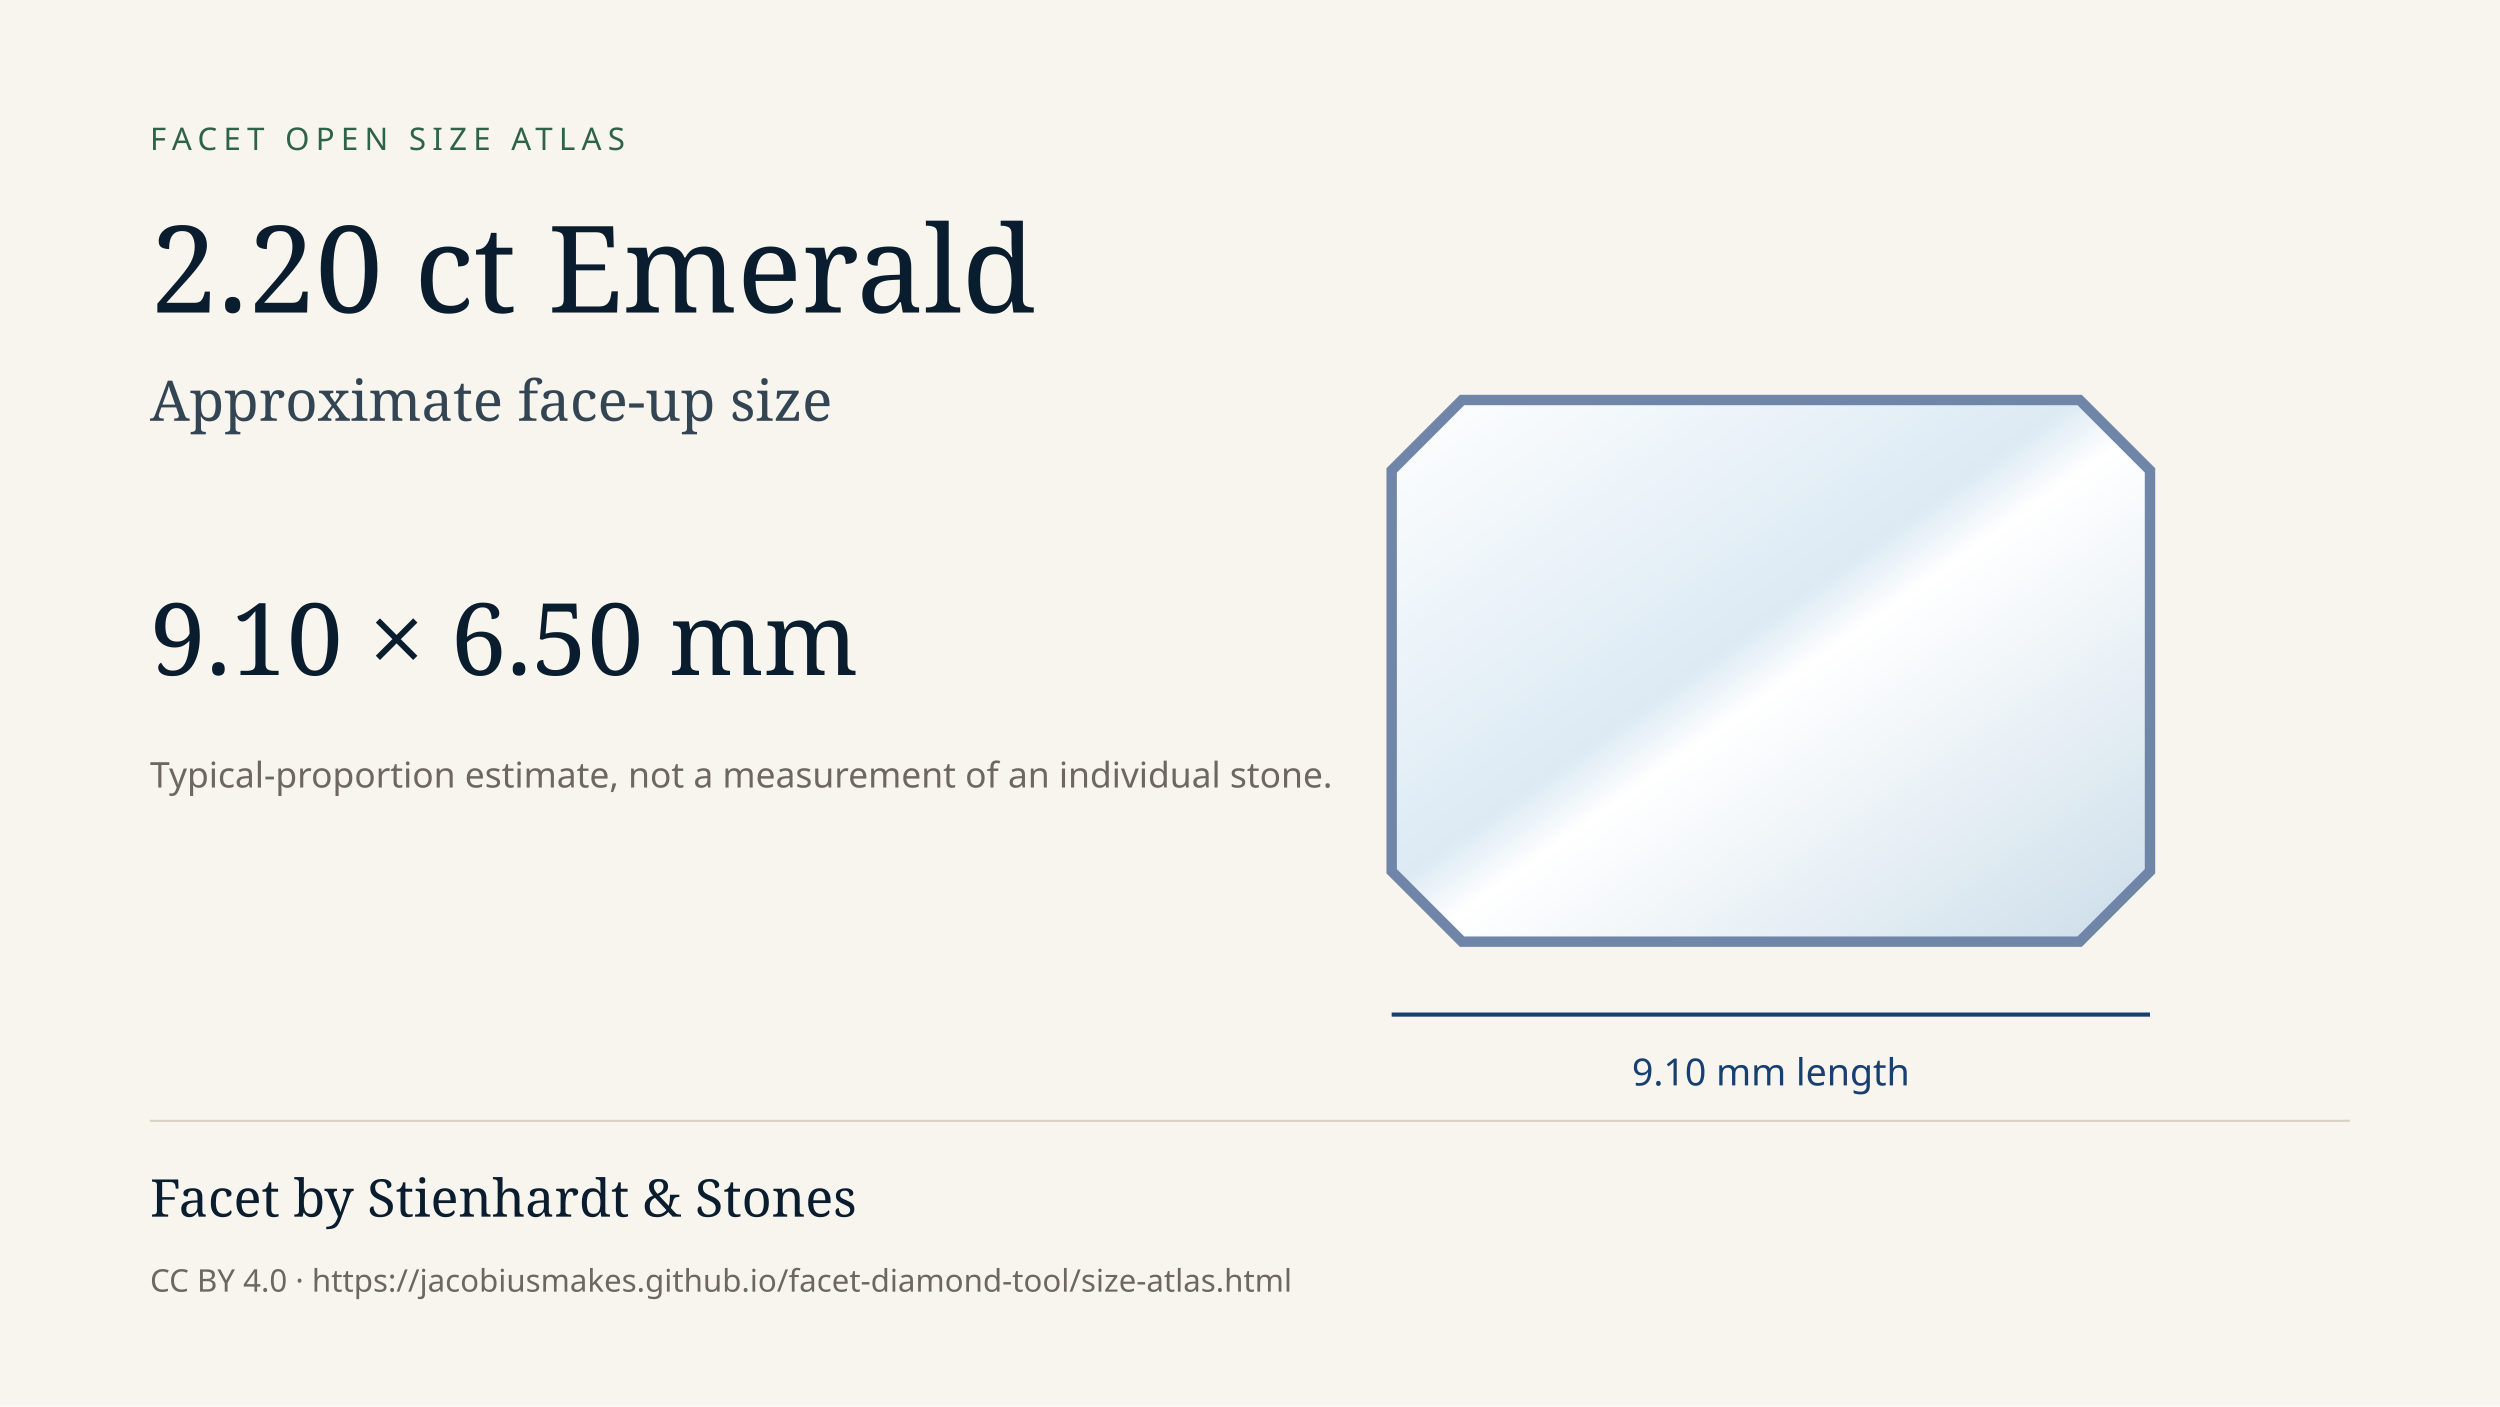
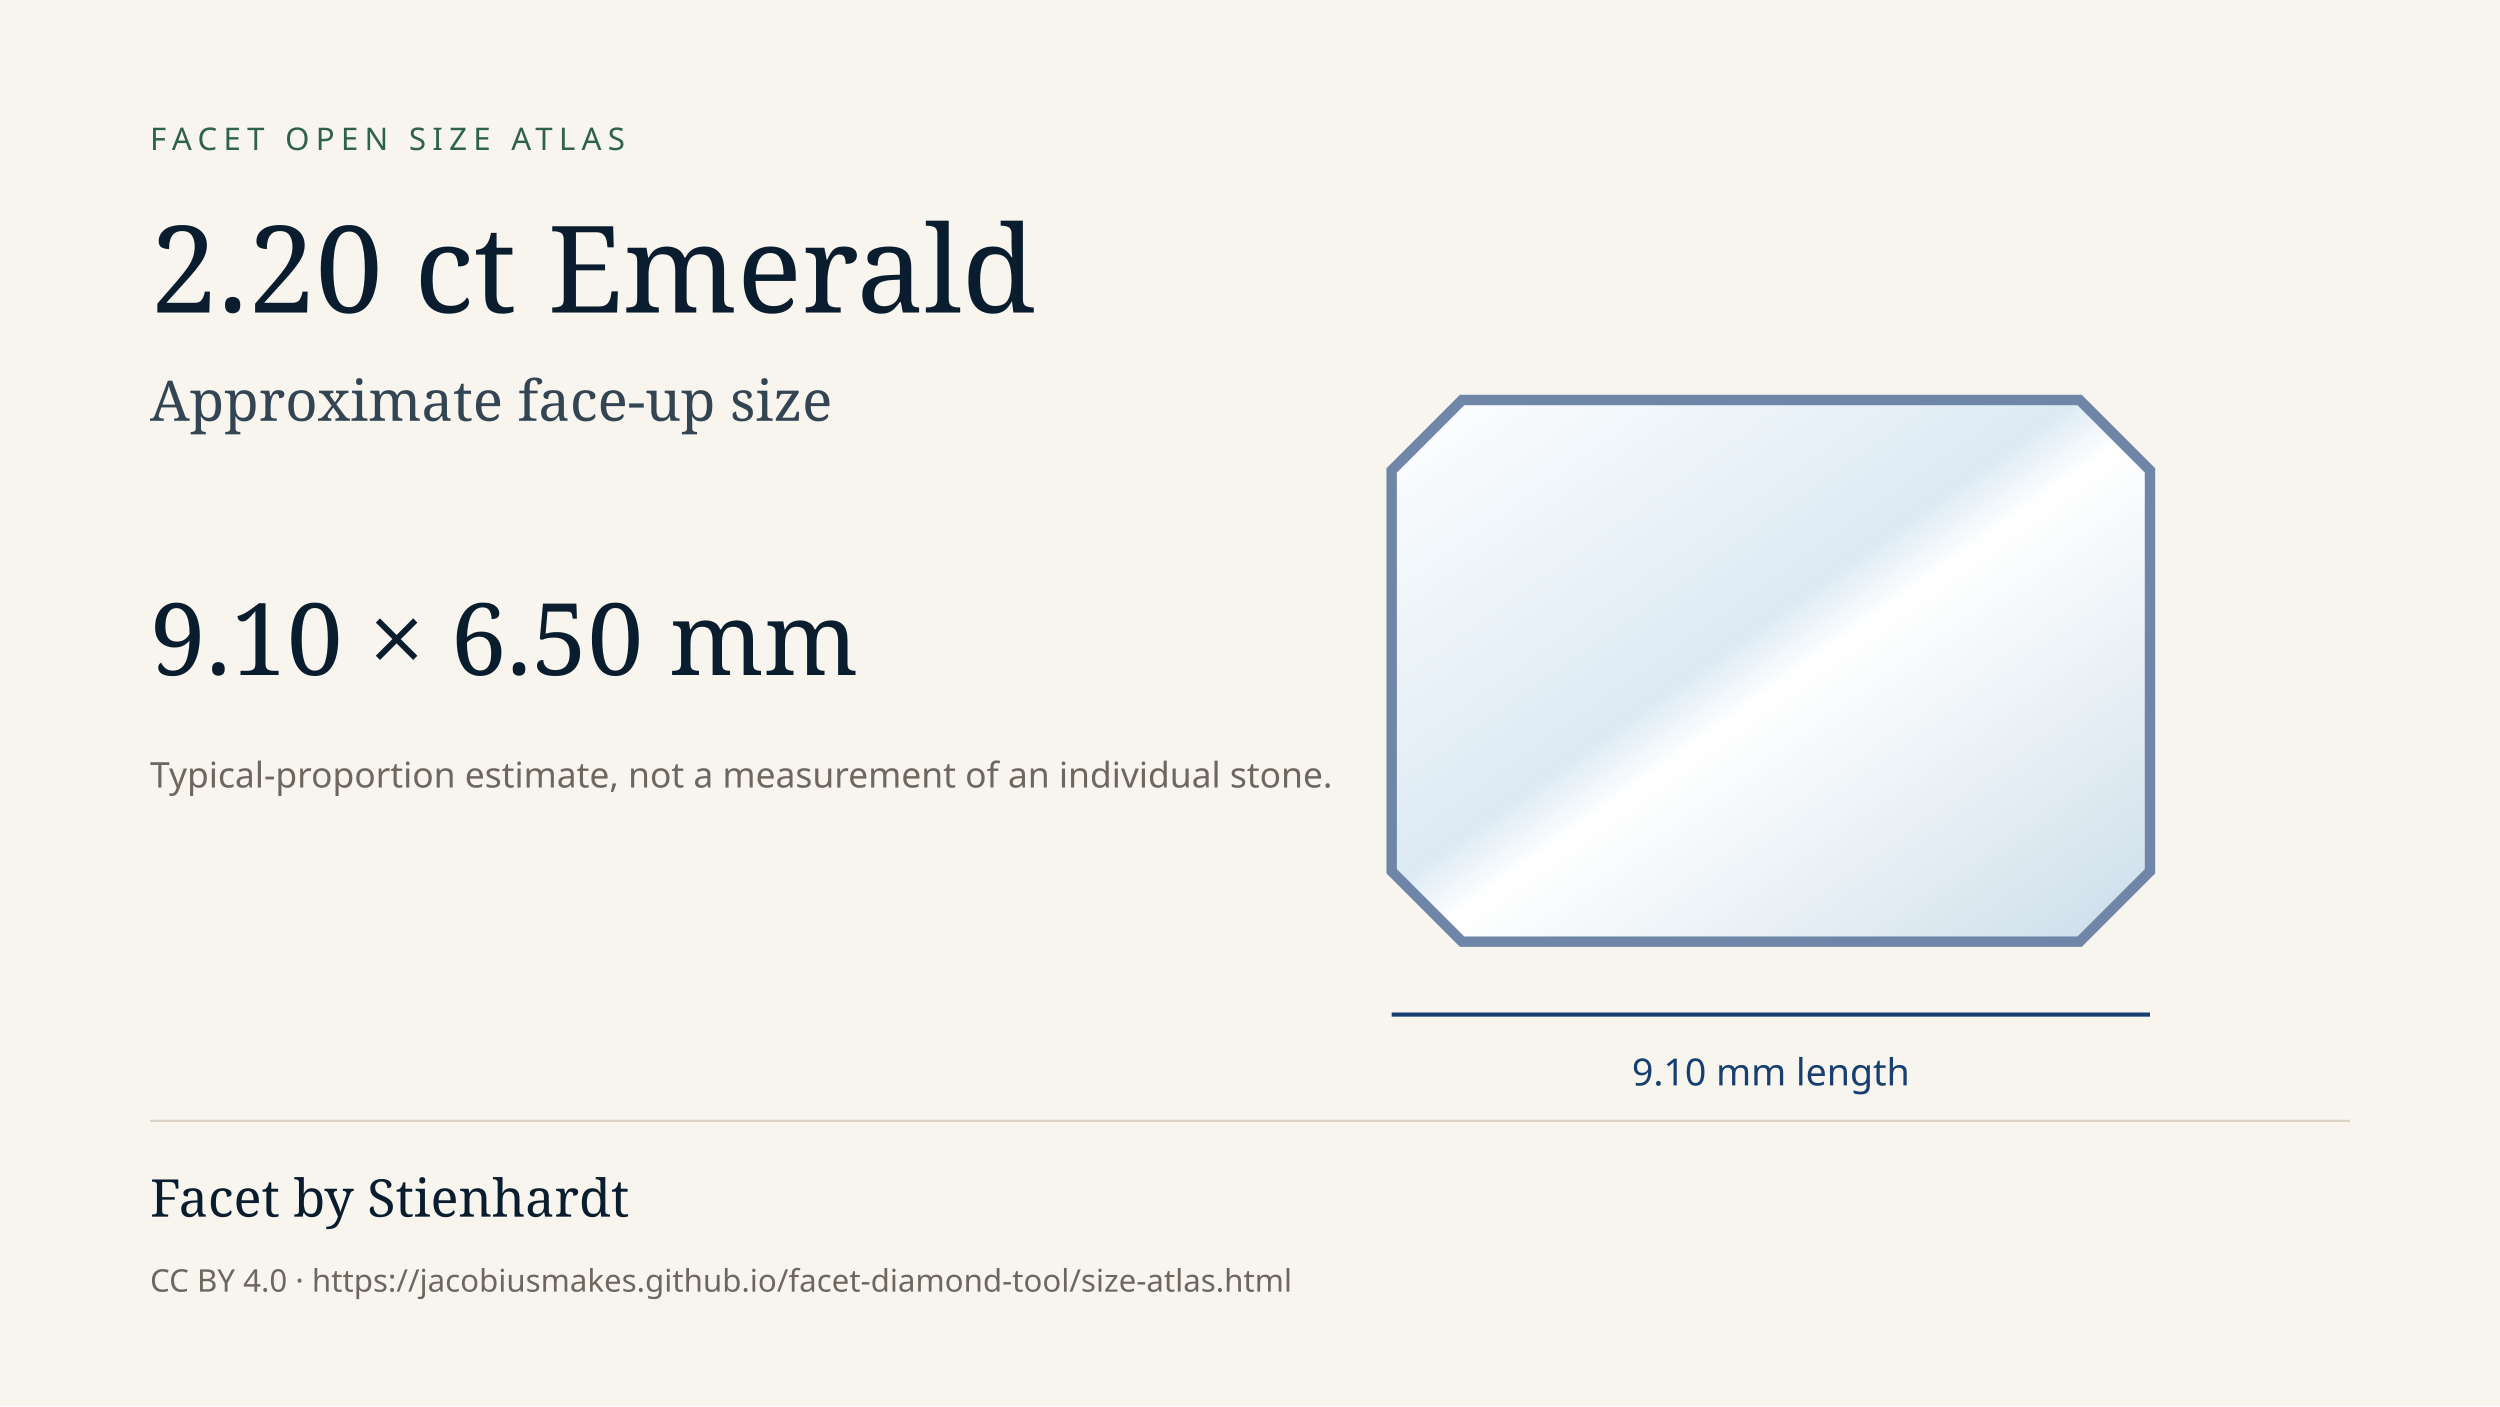
<svg xmlns="http://www.w3.org/2000/svg" width="1200" height="675" viewBox="0 0 1200 675" role="img" aria-labelledby="title description">
  <defs>
    <linearGradient id="paper" x1="0" y1="0" x2="1" y2="1">
      <stop stop-color="#fffdfa" />
      <stop offset="1" stop-color="#edf3f7" />
    </linearGradient>
    <linearGradient id="stone" x1="0" y1="0" x2="1" y2="1">
      <stop stop-color="#ffffff" />
      <stop offset="0.45" stop-color="#dceaf4" />
      <stop offset="0.52" stop-color="#ffffff" />
      <stop offset="1" stop-color="#cbdde9" />
    </linearGradient>
  </defs>
  <rect width="1200" height="675" fill="#f8f5ef" />
  <text x="72" y="72" fill="#2e624b" font-family="Verdana, sans-serif" font-size="15" letter-spacing="3">FACET OPEN SIZE ATLAS</text>
  <text x="72" y="150" fill="#091d2e" font-family="Georgia, serif" font-size="58">2.20 ct Emerald</text>
  <text x="72" y="202" fill="#334553" font-family="Georgia, serif" font-size="27">Approximate face-up size</text>
  <g fill="url(#stone)" stroke="#6f86a8" stroke-width="5">
    <polygon points="701.8,192.0 998.2,192.0 1032.0,225.8 1032.0,418.2 998.2,452.0 701.8,452.0 668.0,418.2 668.0,225.8" />
  </g>
  <line x1="668.0" y1="487.0" x2="1032.0" y2="487.0" stroke="#173f70" stroke-width="2" />
  <text x="850" y="521.0" fill="#173f70" text-anchor="middle" font-family="Verdana, sans-serif" font-size="18">9.10 mm length</text>
  <text x="72" y="324" fill="#091d2e" font-family="Georgia, serif" font-size="48">9.10 × 6.50 mm</text>
  <text x="72" y="378" fill="#6d675f" font-family="Verdana, sans-serif" font-size="17">Typical-proportion estimate, not a measurement of an individual stone.</text>
  <line x1="72" y1="538" x2="1128" y2="538" stroke="#d9d1c4" />
-   <text x="72" y="584" fill="#091d2e" font-family="Georgia, serif" font-size="25">Facet by Stienhardt &amp; Stones</text>
+   <text x="72" y="584" fill="#091d2e" font-family="Georgia, serif" font-size="25">Facet by Stienhardt</text>
  <text x="72" y="620" fill="#6d675f" font-family="Verdana, sans-serif" font-size="15">CC BY 4.0 · https://jacobiusmakes.github.io/facet-diamond-tool/size-atlas.html</text>
</svg>
